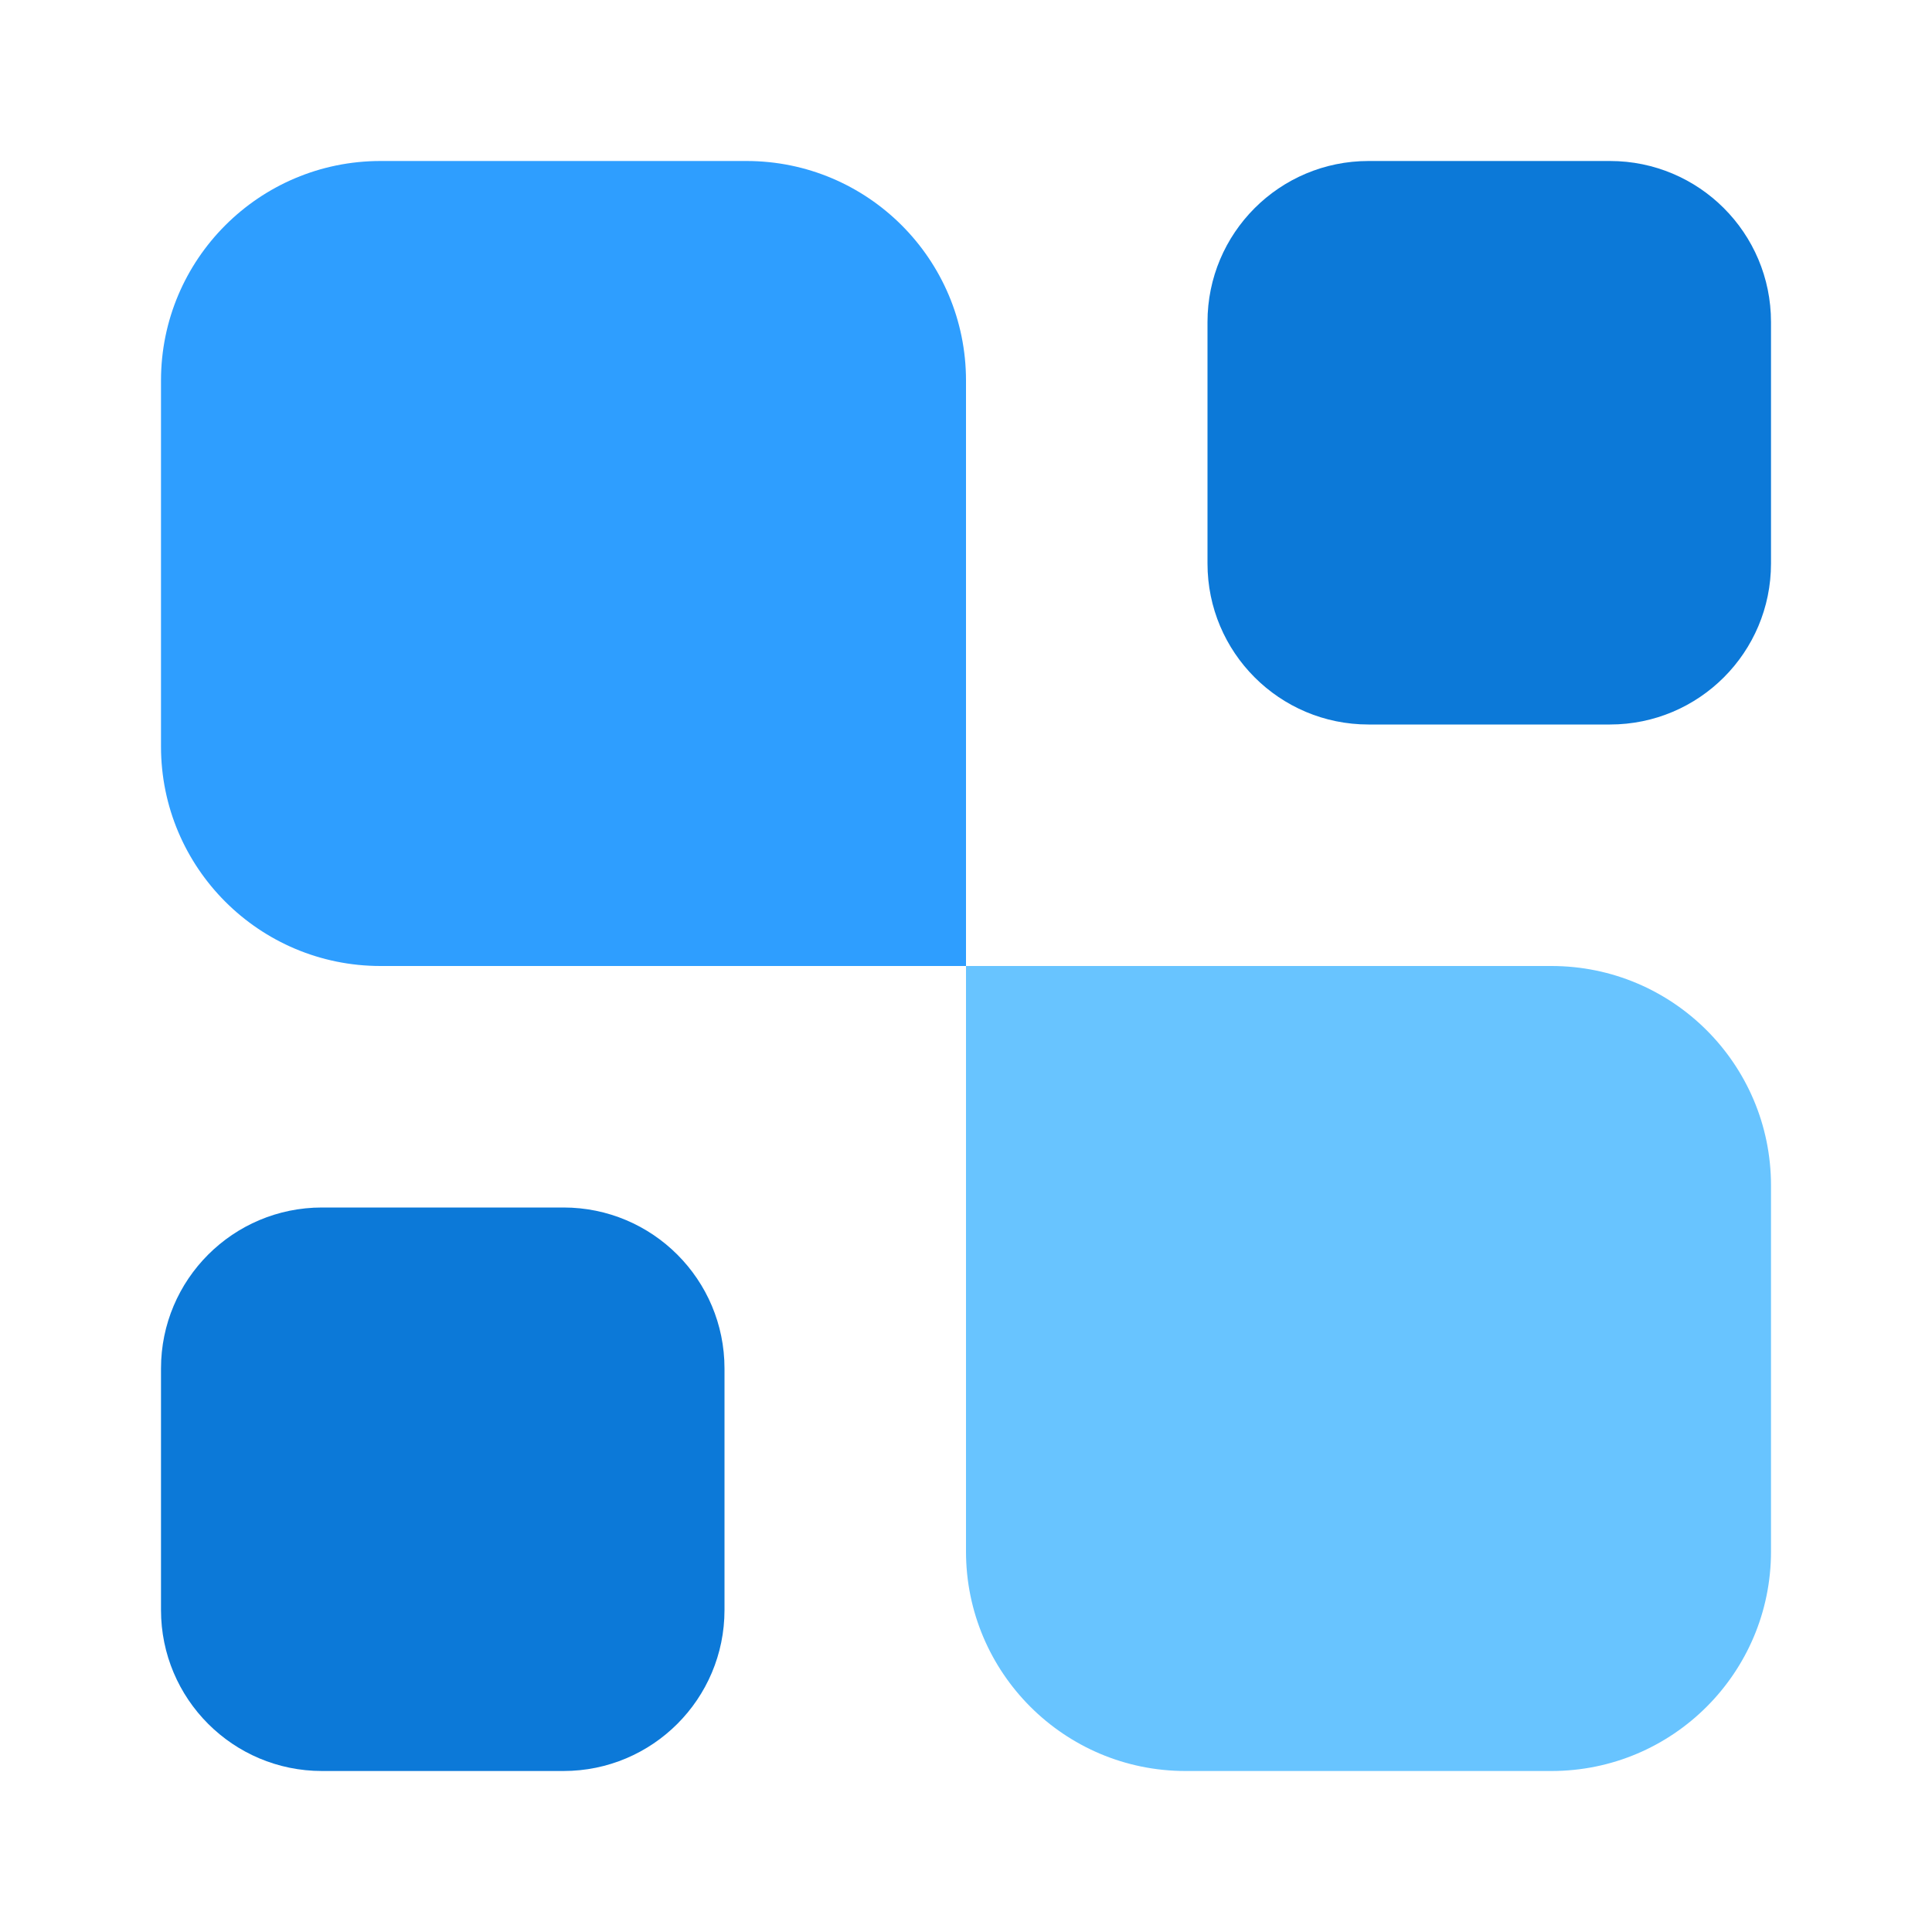
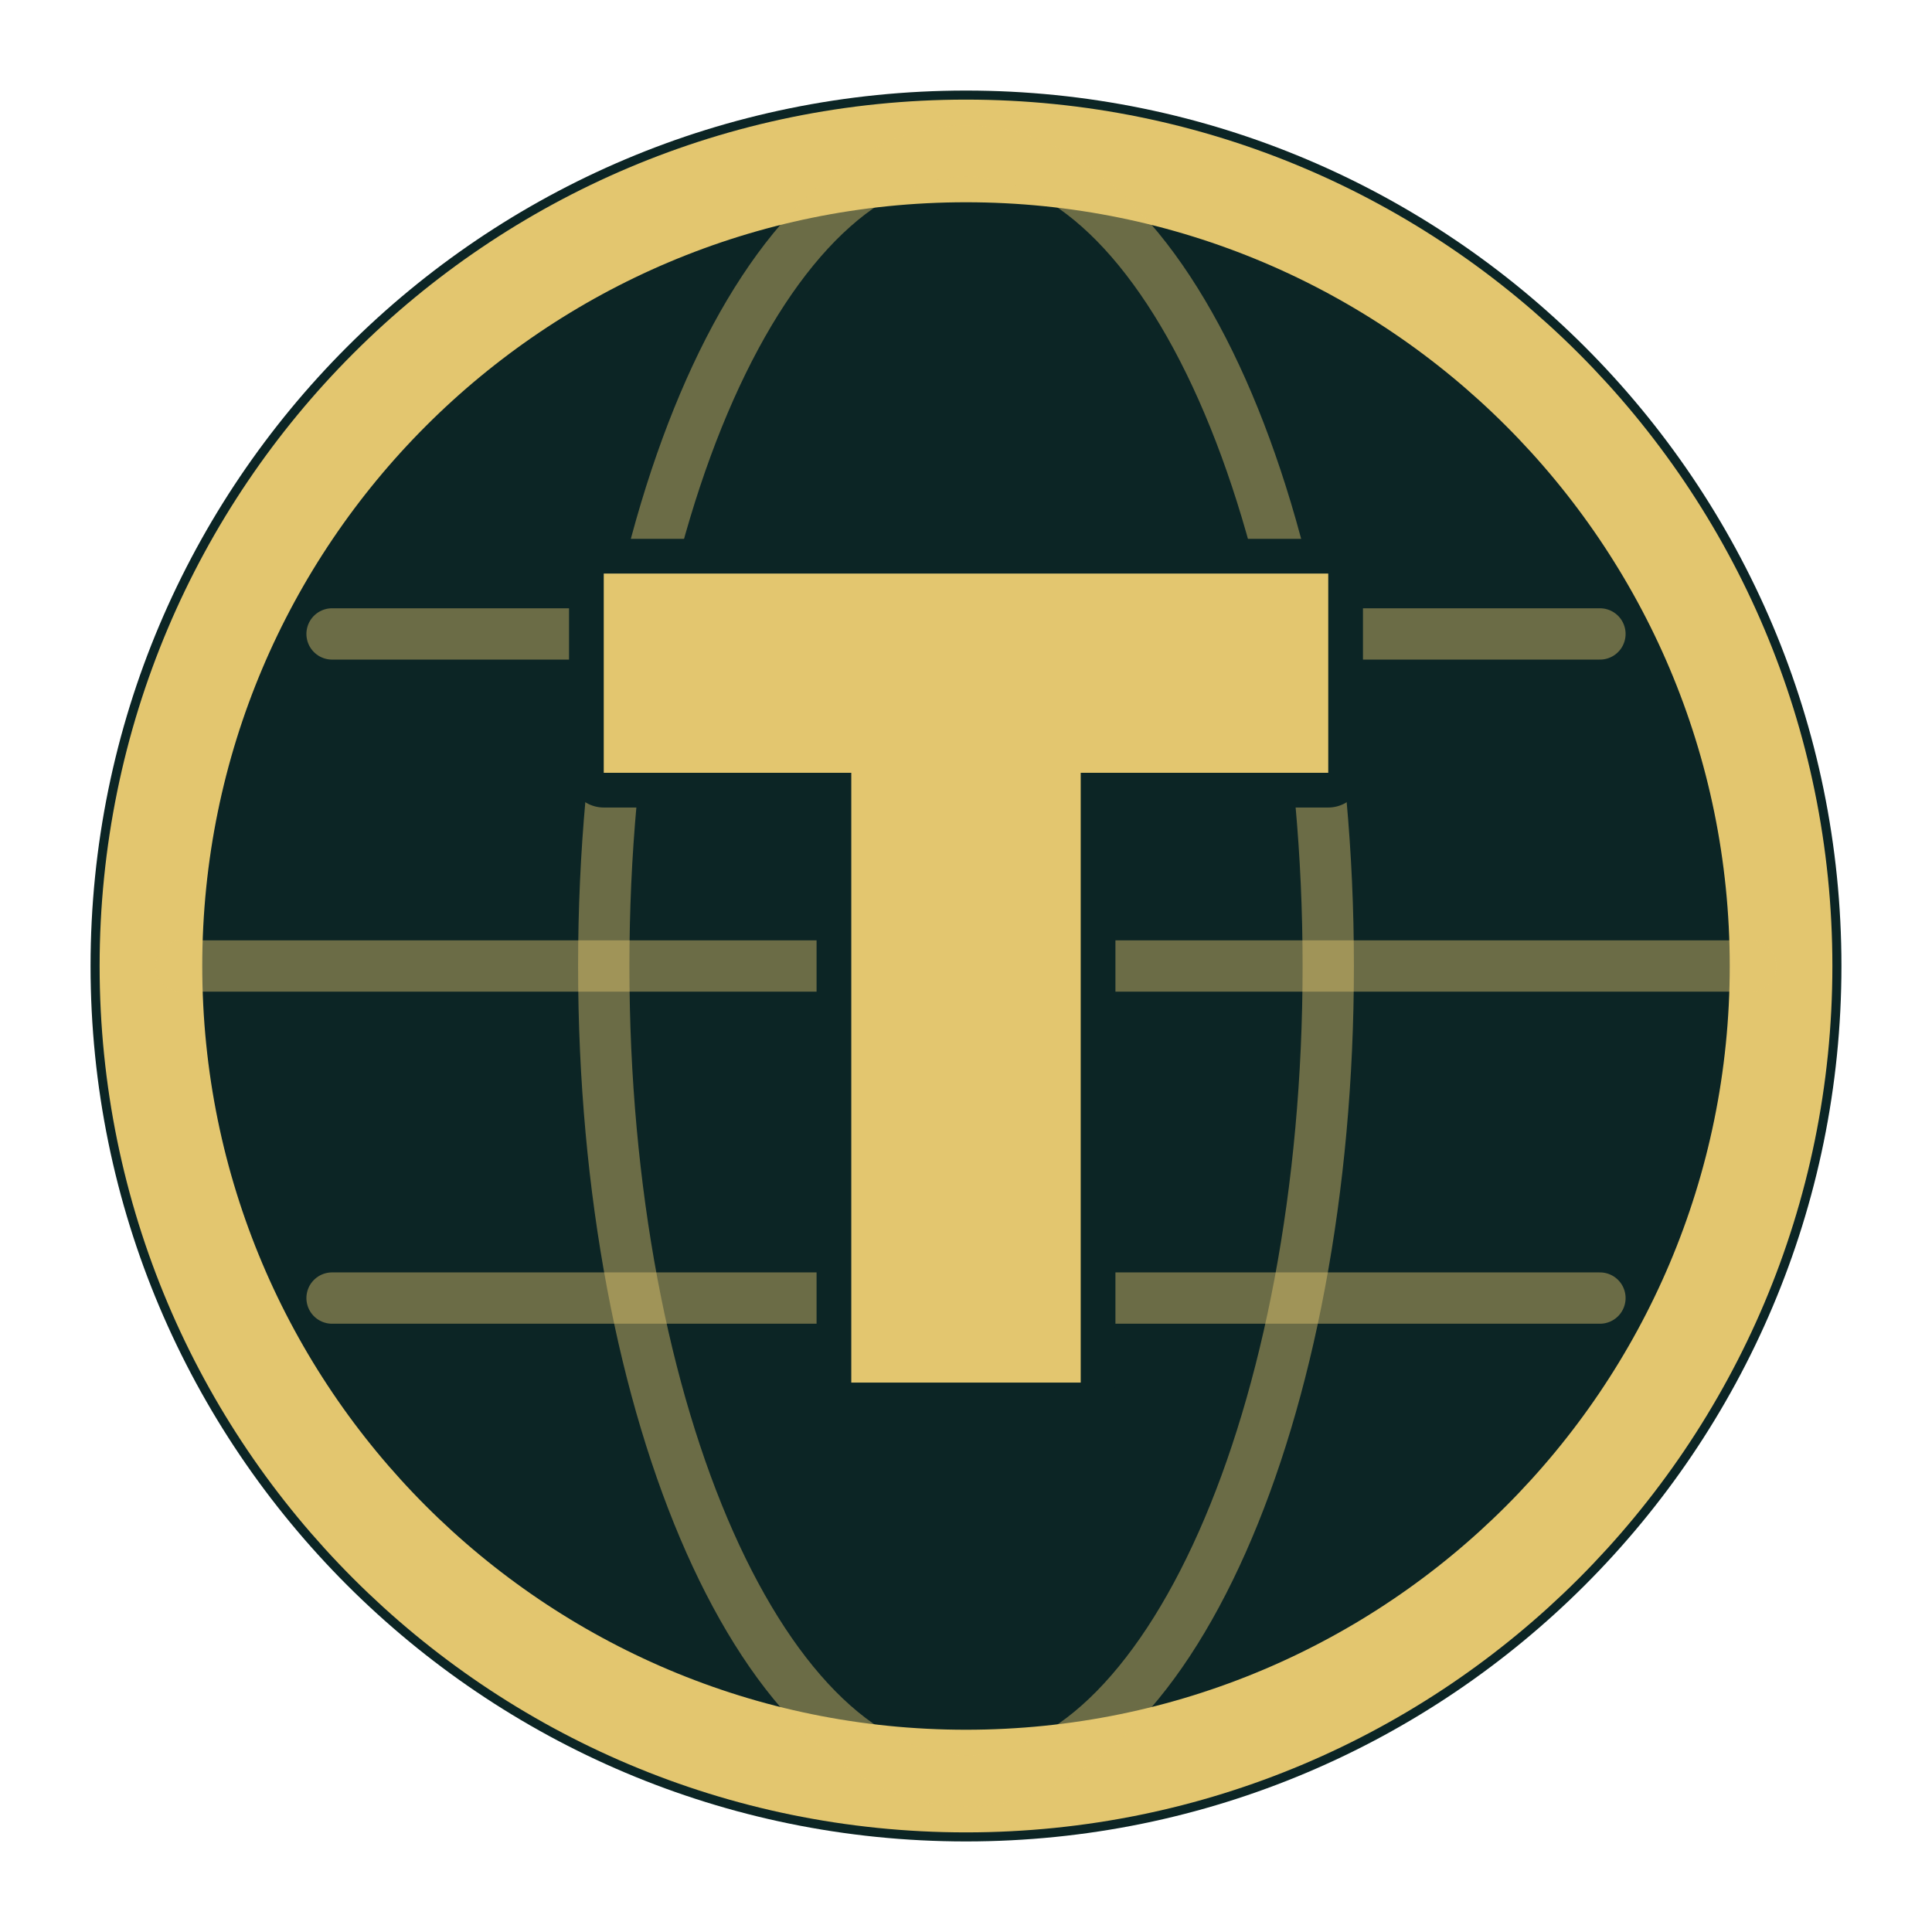
- <svg xmlns="http://www.w3.org/2000/svg" width="24" height="24" viewBox="0 0 24 24" fill="none">
-   <path d="M22 19.273C22 20.779 20.779 22 19.273 22H14.727C13.221 22 12 20.779 12 19.273V12H19.273C20.779 12 22 13.221 22 14.727V19.273Z" fill="#68C4FF" />
-   <path d="M20 2C21.105 2 22 2.895 22 4V7C22 8.105 21.105 9 20 9H17C15.895 9 15 8.105 15 7V4C15 2.895 15.895 2 17 2H20Z" fill="#0C79D8" />
-   <path d="M7 15C8.105 15 9 15.895 9 17V20C9 21.105 8.105 22 7 22H4C2.895 22 2 21.105 2 20V17C2 15.895 2.895 15 4 15H7Z" fill="#0C79D8" />
-   <path d="M12 12H4.727C3.221 12 2 10.779 2 9.273V4.727C2 3.221 3.221 2 4.727 2H9.273C10.779 2 12 3.221 12 4.727V12Z" fill="#2E9EFF" />
+ <svg xmlns="http://www.w3.org/2000/svg" width="64" height="64" viewBox="0 0 32 32">
+   <circle cx="16" cy="16" r="14.5" fill="#0c2525" />
+   <circle cx="16" cy="16" r="13.5" fill="none" stroke="#e3c66f" stroke-width="1.7" />
+   <ellipse cx="16" cy="16" rx="6" ry="13.5" fill="none" stroke="#e3c66f" stroke-opacity=".44" stroke-width=".85" />
+   <path d="M3 16h26M5.5 10.5h21M5.5 21.5h21" fill="none" stroke="#e3c66f" stroke-opacity=".44" stroke-width=".85" stroke-linecap="round" />
+   <path d="M10 9.5h12v3.3h-4.1v10.1h-3.8V12.8H10z" fill="#e3c66f" stroke="#0c2525" stroke-width="1.15" stroke-linejoin="round" paint-order="stroke fill" />
</svg>
